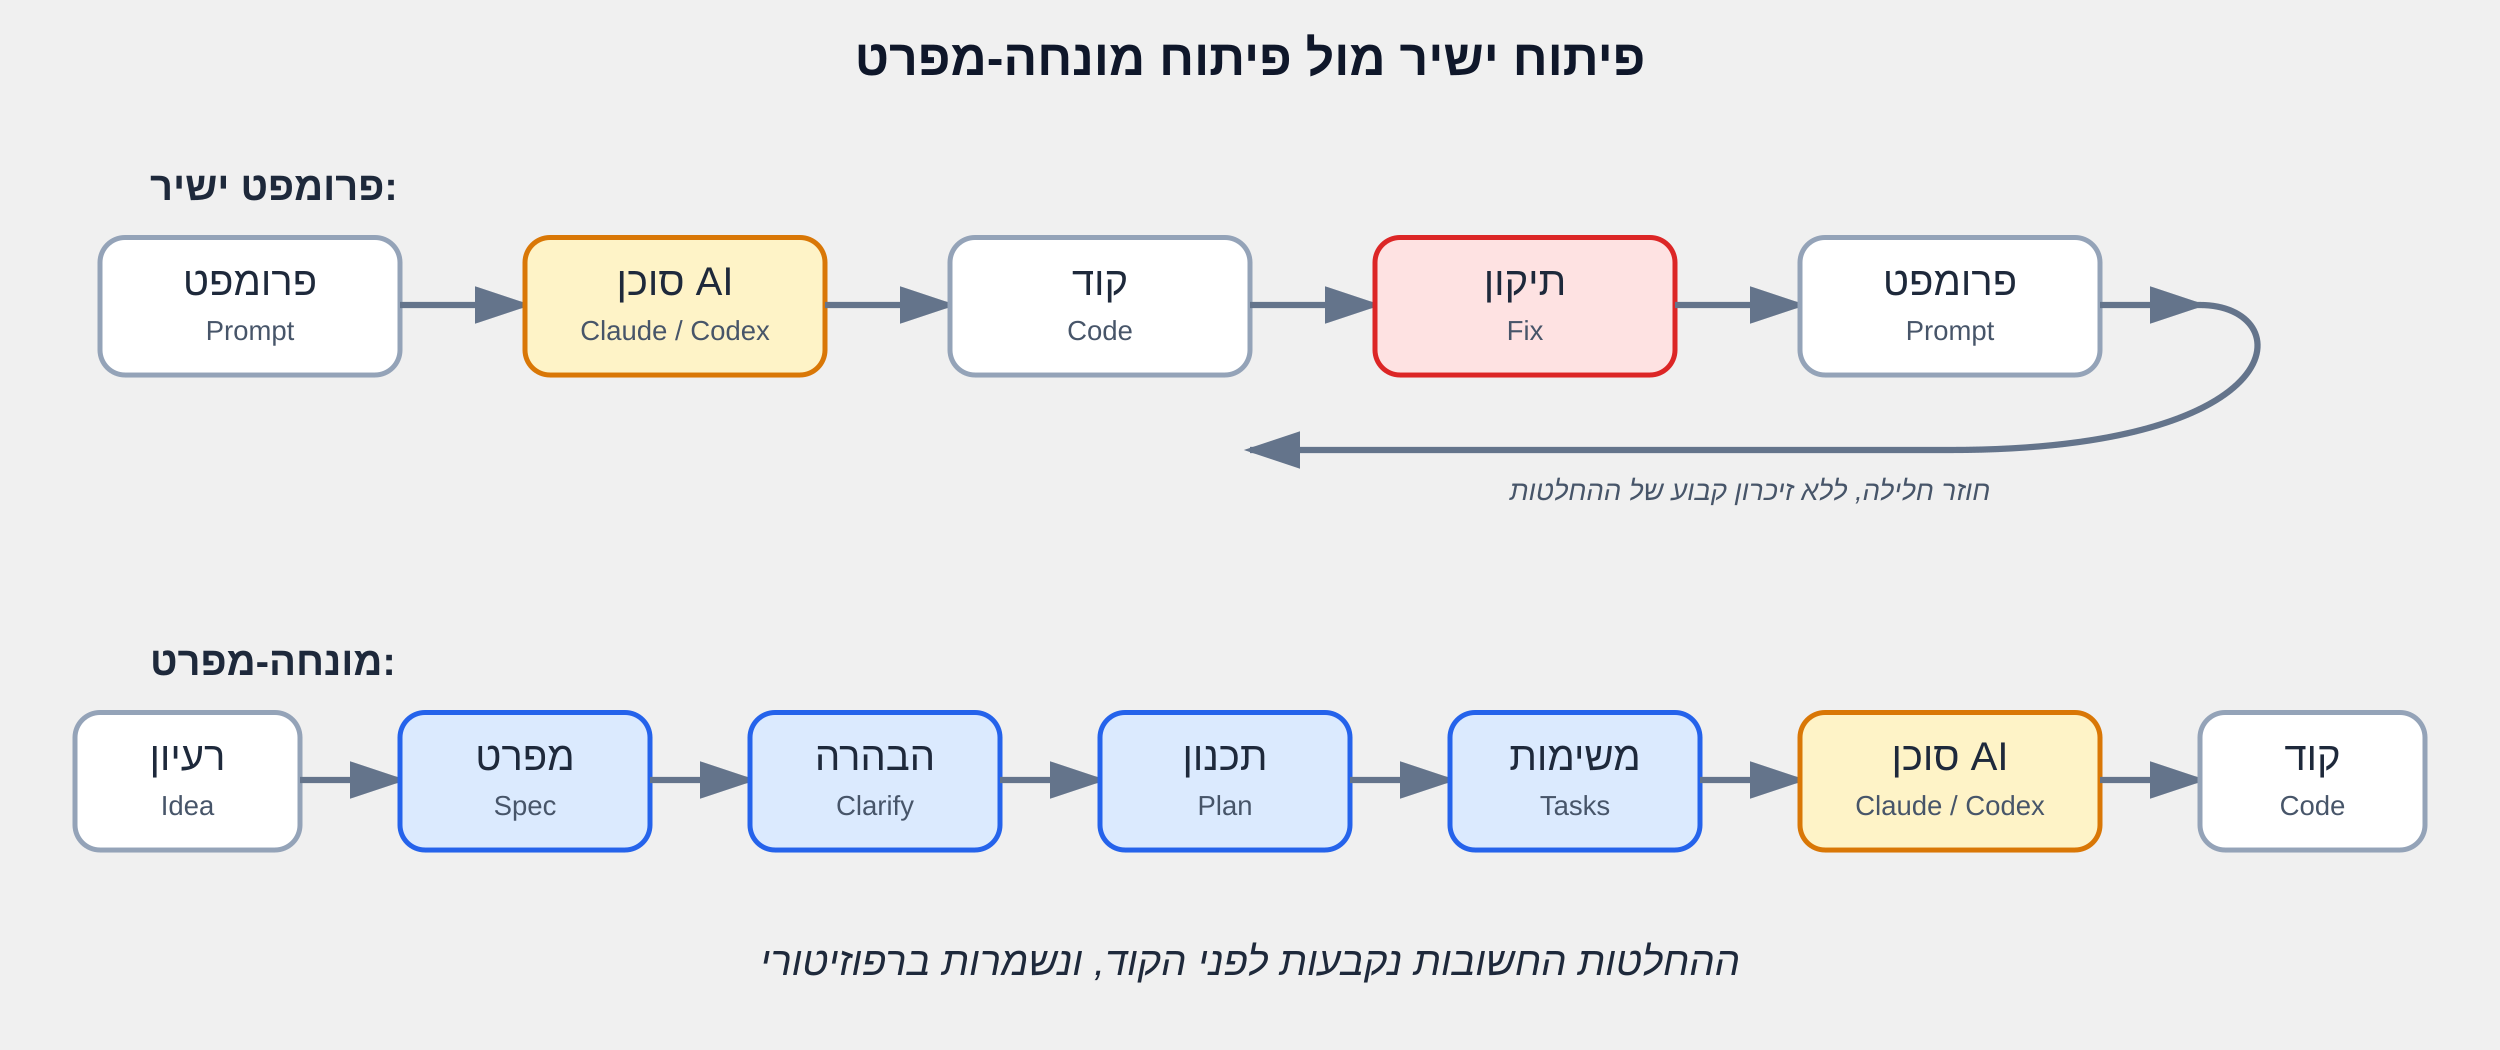
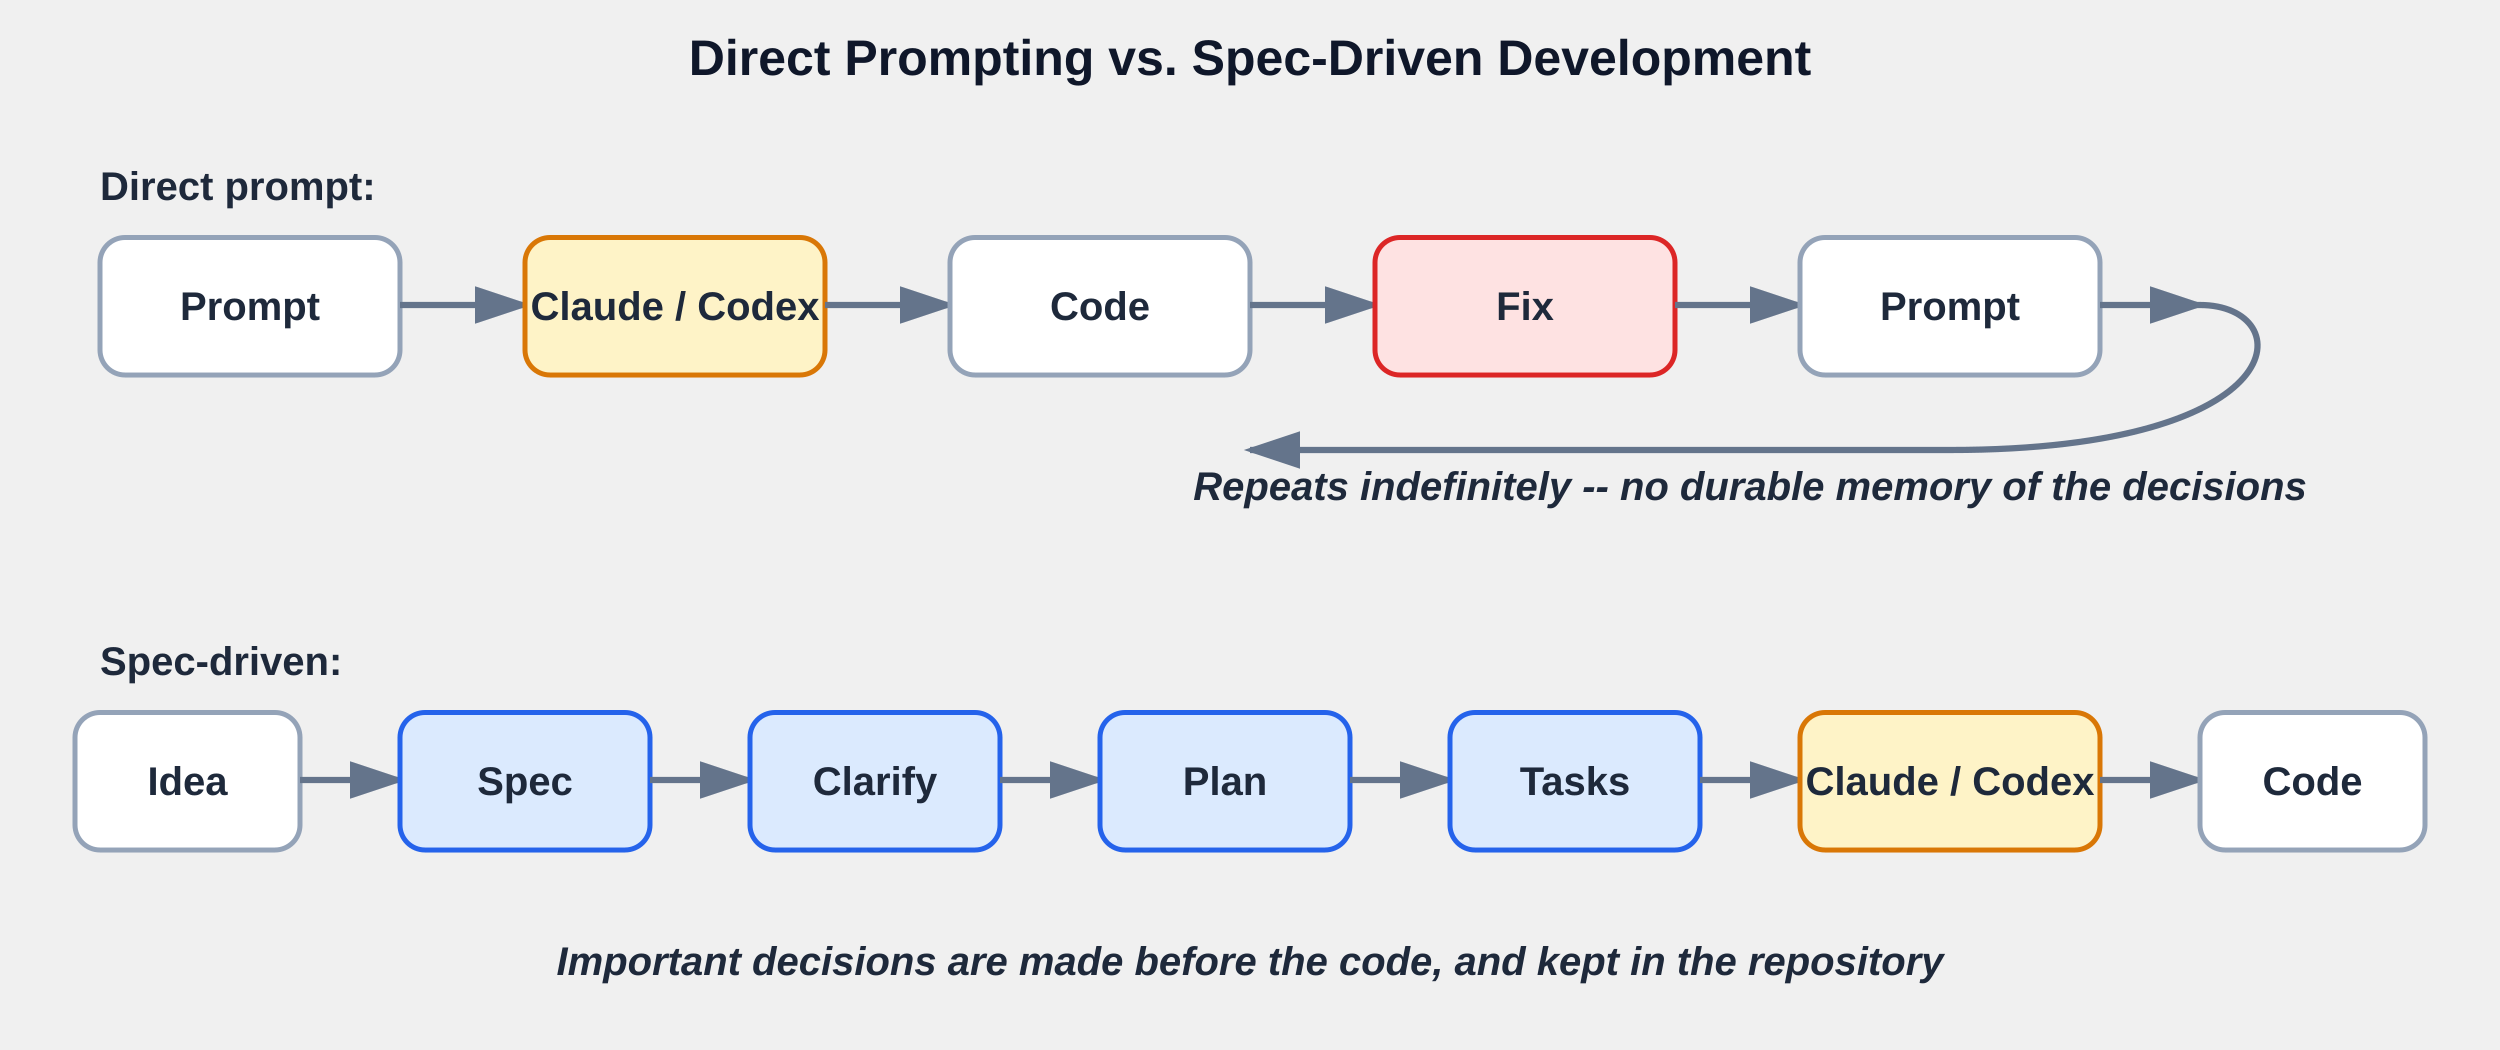
- <svg xmlns="http://www.w3.org/2000/svg" viewBox="0 0 1000 420" font-family="Arial, Helvetica, sans-serif">
+ <svg xmlns="http://www.w3.org/2000/svg" width="1000" height="420" viewBox="0 0 1000 420" font-family="Arial, Helvetica, sans-serif">
  <style>
    .box { fill: #ffffff; stroke: #94a3b8; stroke-width: 2; rx: 10; }
    .box-ai { fill: #fef3c7; stroke: #d97706; }
    .box-spec { fill: #dbeafe; stroke: #2563eb; }
    .box-fix { fill: #fee2e2; stroke: #dc2626; }
-     .lbl { font-size: 16px; fill: #1e293b; text-anchor: middle; }
-     .lbl-en { font-size: 11px; fill: #475569; text-anchor: middle; }
+     .lbl { font-size: 16px; fill: #1e293b; text-anchor: middle; font-weight: bold; }
    .title { font-size: 20px; font-weight: bold; fill: #0f172a; text-anchor: middle; }
    .arrow { stroke: #64748b; stroke-width: 2.5; marker-end: url(#arrow); fill: none; }
  </style>
  <defs>
    <marker id="arrow" markerWidth="10" markerHeight="10" refX="8" refY="3" orient="auto" markerUnits="strokeWidth">
      <path d="M0,0 L0,6 L9,3 z" fill="#64748b" />
    </marker>
  </defs>
-   <text x="500" y="30" class="title">פיתוח ישיר מול פיתוח מונחה-מפרט</text>
-   <text x="60" y="80" class="lbl" style="text-anchor:start" font-weight="bold">פרומפט ישיר:</text>
+   <text x="500" y="30" class="title">Direct Prompting vs. Spec-Driven Development</text>
+   <text x="40" y="80" class="lbl" style="text-anchor:start">Direct prompt:</text>
  <g>
    <rect x="40" y="95" width="120" height="55" class="box" />
-     <text x="100" y="118" class="lbl">פרומפט</text>
-     <text x="100" y="136" class="lbl-en">Prompt</text>
+     <text x="100" y="128" class="lbl">Prompt</text>
  </g>
  <path d="M160,122 H210" class="arrow" />
  <g>
    <rect x="210" y="95" width="120" height="55" class="box box-ai" />
-     <text x="270" y="118" class="lbl">סוכן AI</text>
-     <text x="270" y="136" class="lbl-en">Claude / Codex</text>
+     <text x="270" y="128" class="lbl">Claude / Codex</text>
  </g>
  <path d="M330,122 H380" class="arrow" />
  <g>
    <rect x="380" y="95" width="120" height="55" class="box" />
-     <text x="440" y="118" class="lbl">קוד</text>
-     <text x="440" y="136" class="lbl-en">Code</text>
+     <text x="440" y="128" class="lbl">Code</text>
  </g>
  <path d="M500,122 H550" class="arrow" />
  <g>
    <rect x="550" y="95" width="120" height="55" class="box box-fix" />
-     <text x="610" y="118" class="lbl">תיקון</text>
-     <text x="610" y="136" class="lbl-en">Fix</text>
+     <text x="610" y="128" class="lbl">Fix</text>
  </g>
  <path d="M670,122 H720" class="arrow" />
  <g>
    <rect x="720" y="95" width="120" height="55" class="box" />
-     <text x="780" y="118" class="lbl">פרומפט</text>
-     <text x="780" y="136" class="lbl-en">Prompt</text>
+     <text x="780" y="128" class="lbl">Prompt</text>
  </g>
  <path d="M840,122 H880" class="arrow" />
  <path d="M880,122 C 920,122 920,180 780,180 L 500,180" class="arrow" />
-   <text x="700" y="200" class="lbl-en" font-style="italic">חוזר חלילה, ללא זיכרון קבוע של ההחלטות</text>
-   <text x="60" y="270" class="lbl" style="text-anchor:start" font-weight="bold">מונחה-מפרט:</text>
+   <text x="700" y="200" class="lbl" font-style="italic" font-weight="normal" font-size="13">Repeats indefinitely -- no durable memory of the decisions</text>
+   <text x="40" y="270" class="lbl" style="text-anchor:start">Spec-driven:</text>
  <g>
    <rect x="30" y="285" width="90" height="55" class="box" />
-     <text x="75" y="308" class="lbl">רעיון</text>
-     <text x="75" y="326" class="lbl-en">Idea</text>
+     <text x="75" y="318" class="lbl">Idea</text>
  </g>
  <path d="M120,312 H160" class="arrow" />
  <g>
    <rect x="160" y="285" width="100" height="55" class="box box-spec" />
-     <text x="210" y="308" class="lbl">מפרט</text>
-     <text x="210" y="326" class="lbl-en">Spec</text>
+     <text x="210" y="318" class="lbl">Spec</text>
  </g>
  <path d="M260,312 H300" class="arrow" />
  <g>
    <rect x="300" y="285" width="100" height="55" class="box box-spec" />
-     <text x="350" y="308" class="lbl">הבהרה</text>
-     <text x="350" y="326" class="lbl-en">Clarify</text>
+     <text x="350" y="318" class="lbl">Clarify</text>
  </g>
  <path d="M400,312 H440" class="arrow" />
  <g>
    <rect x="440" y="285" width="100" height="55" class="box box-spec" />
-     <text x="490" y="308" class="lbl">תכנון</text>
-     <text x="490" y="326" class="lbl-en">Plan</text>
+     <text x="490" y="318" class="lbl">Plan</text>
  </g>
  <path d="M540,312 H580" class="arrow" />
  <g>
    <rect x="580" y="285" width="100" height="55" class="box box-spec" />
-     <text x="630" y="308" class="lbl">משימות</text>
-     <text x="630" y="326" class="lbl-en">Tasks</text>
+     <text x="630" y="318" class="lbl">Tasks</text>
  </g>
  <path d="M680,312 H720" class="arrow" />
  <g>
    <rect x="720" y="285" width="120" height="55" class="box box-ai" />
-     <text x="780" y="308" class="lbl">סוכן AI</text>
-     <text x="780" y="326" class="lbl-en">Claude / Codex</text>
+     <text x="780" y="318" class="lbl">Claude / Codex</text>
  </g>
  <path d="M840,312 H880" class="arrow" />
  <g>
    <rect x="880" y="285" width="90" height="55" class="box" />
-     <text x="925" y="308" class="lbl">קוד</text>
-     <text x="925" y="326" class="lbl-en">Code</text>
+     <text x="925" y="318" class="lbl">Code</text>
  </g>
-   <text x="500" y="390" class="lbl" font-style="italic">ההחלטות החשובות נקבעות לפני הקוד, ונשמרות ברפוזיטורי</text>
+   <text x="500" y="390" class="lbl" font-style="italic" font-weight="normal" font-size="15">Important decisions are made before the code, and kept in the repository</text>
</svg>
